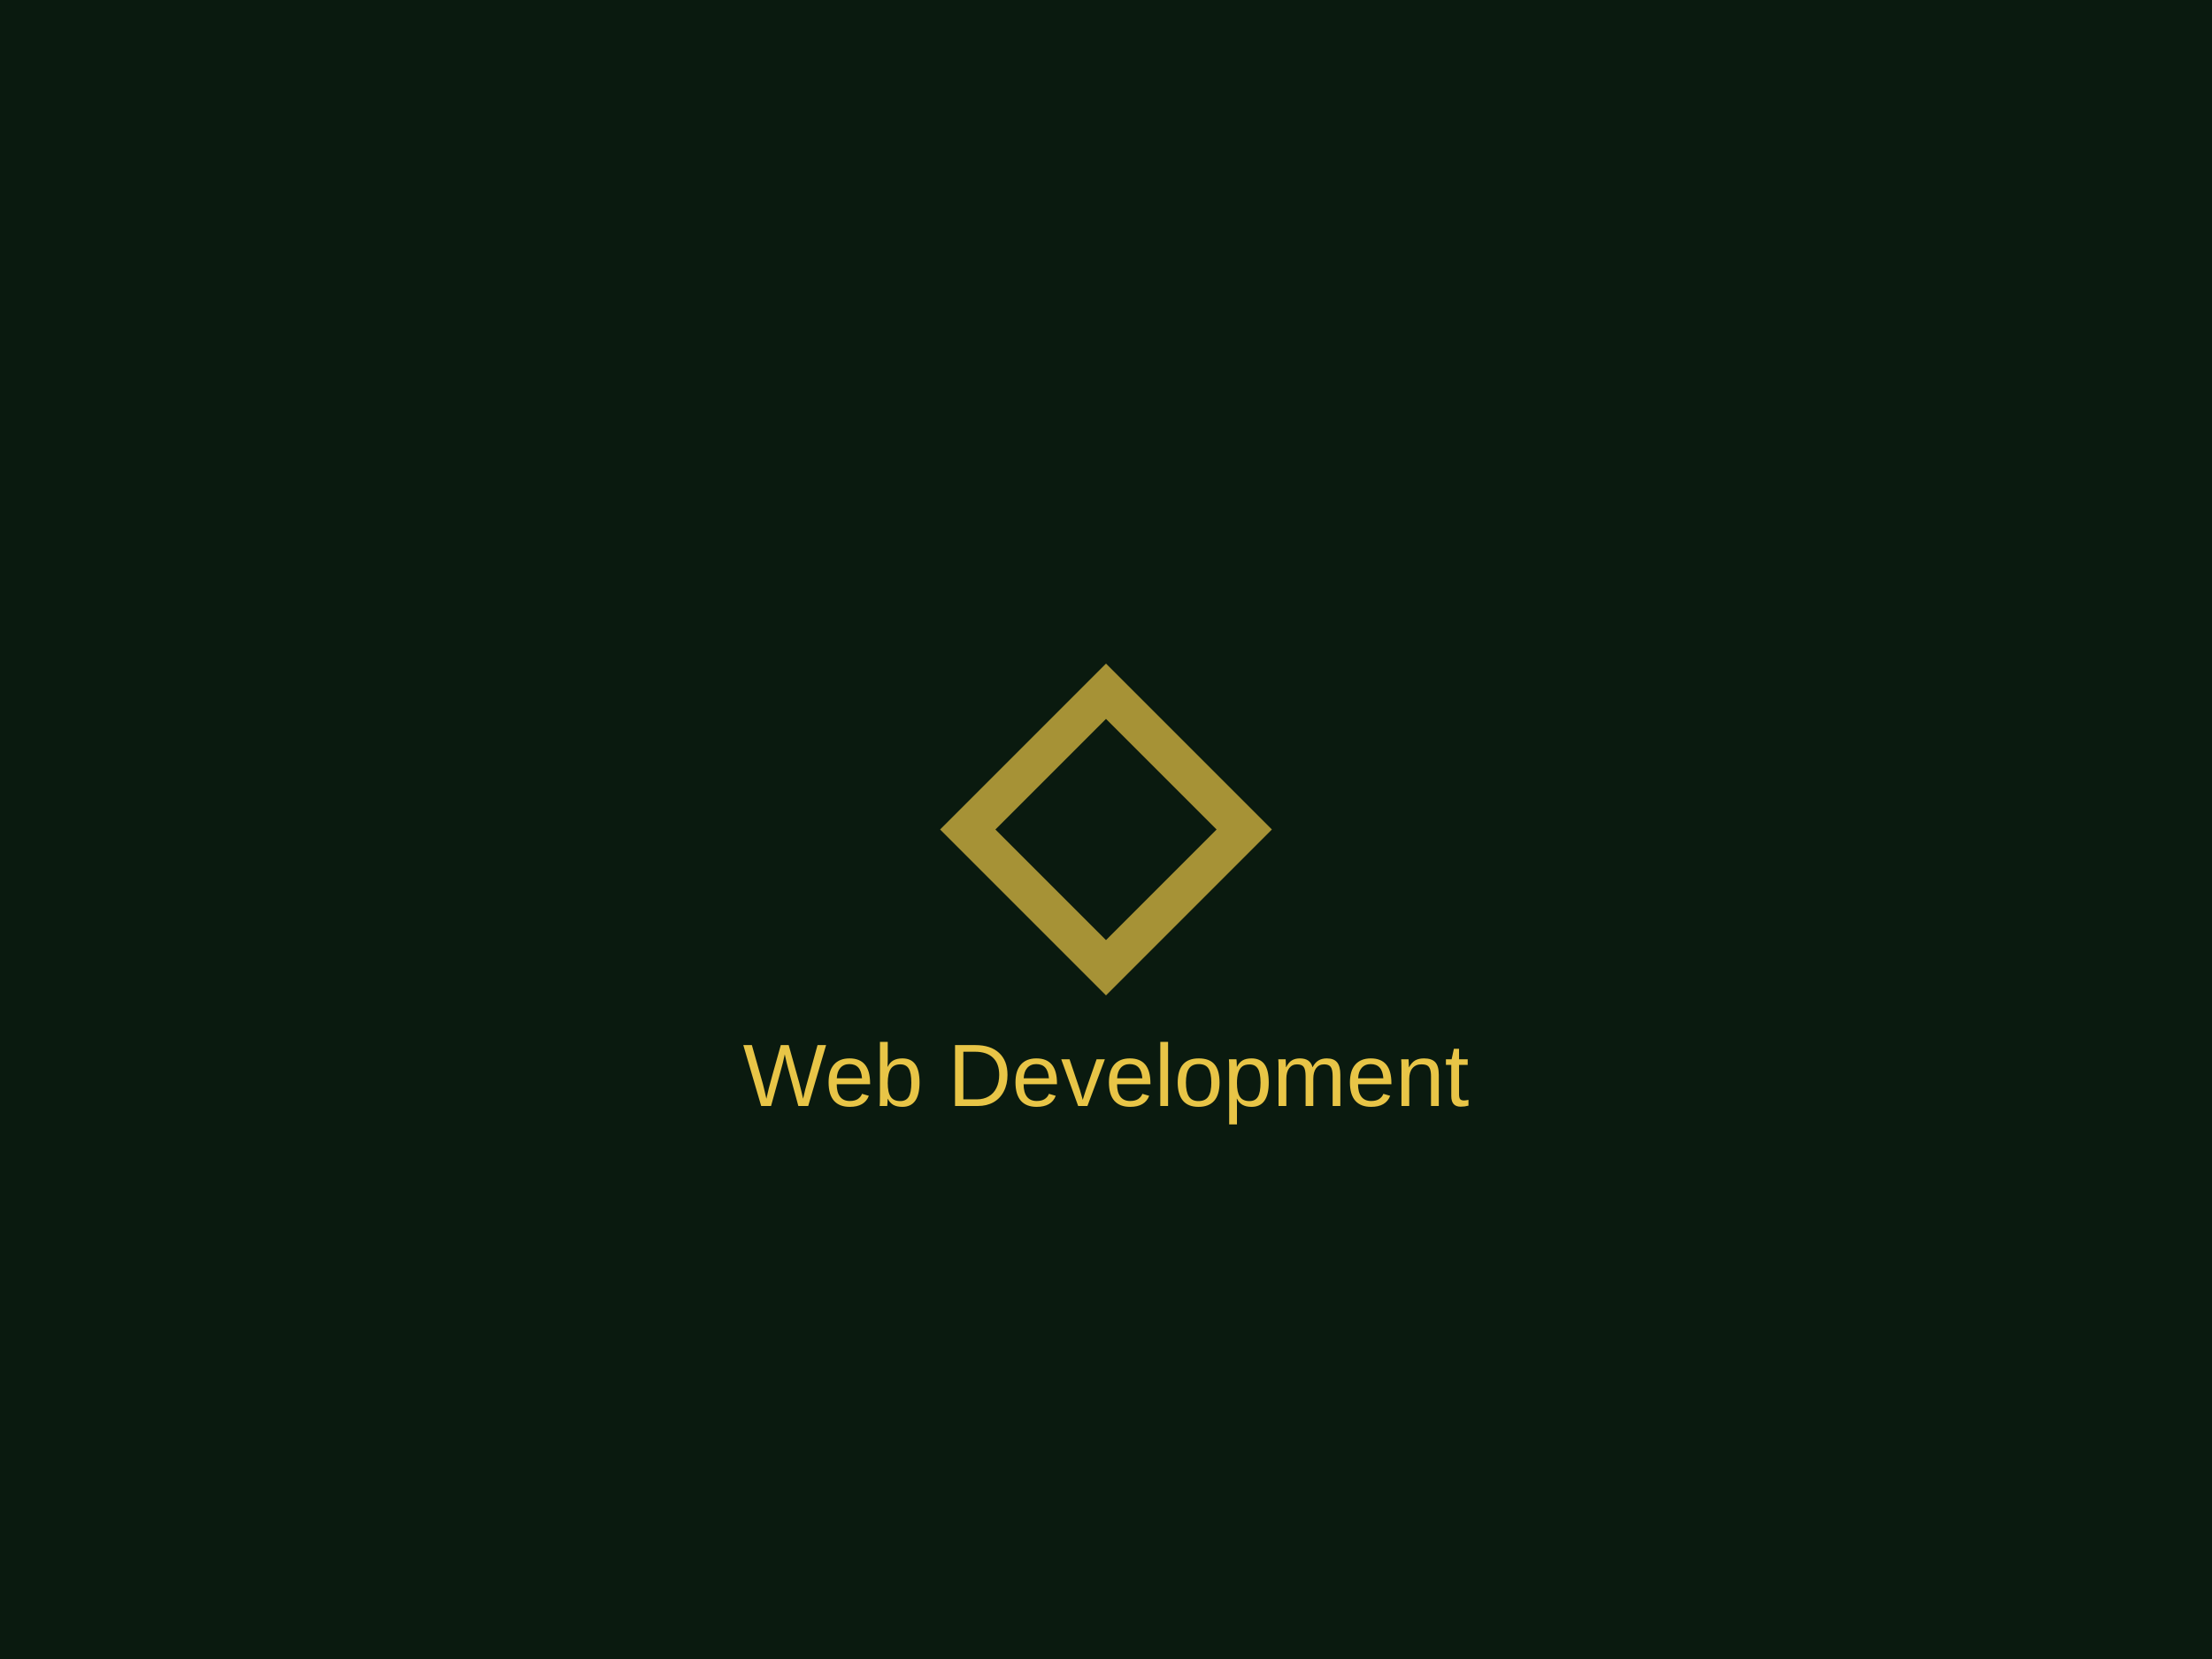
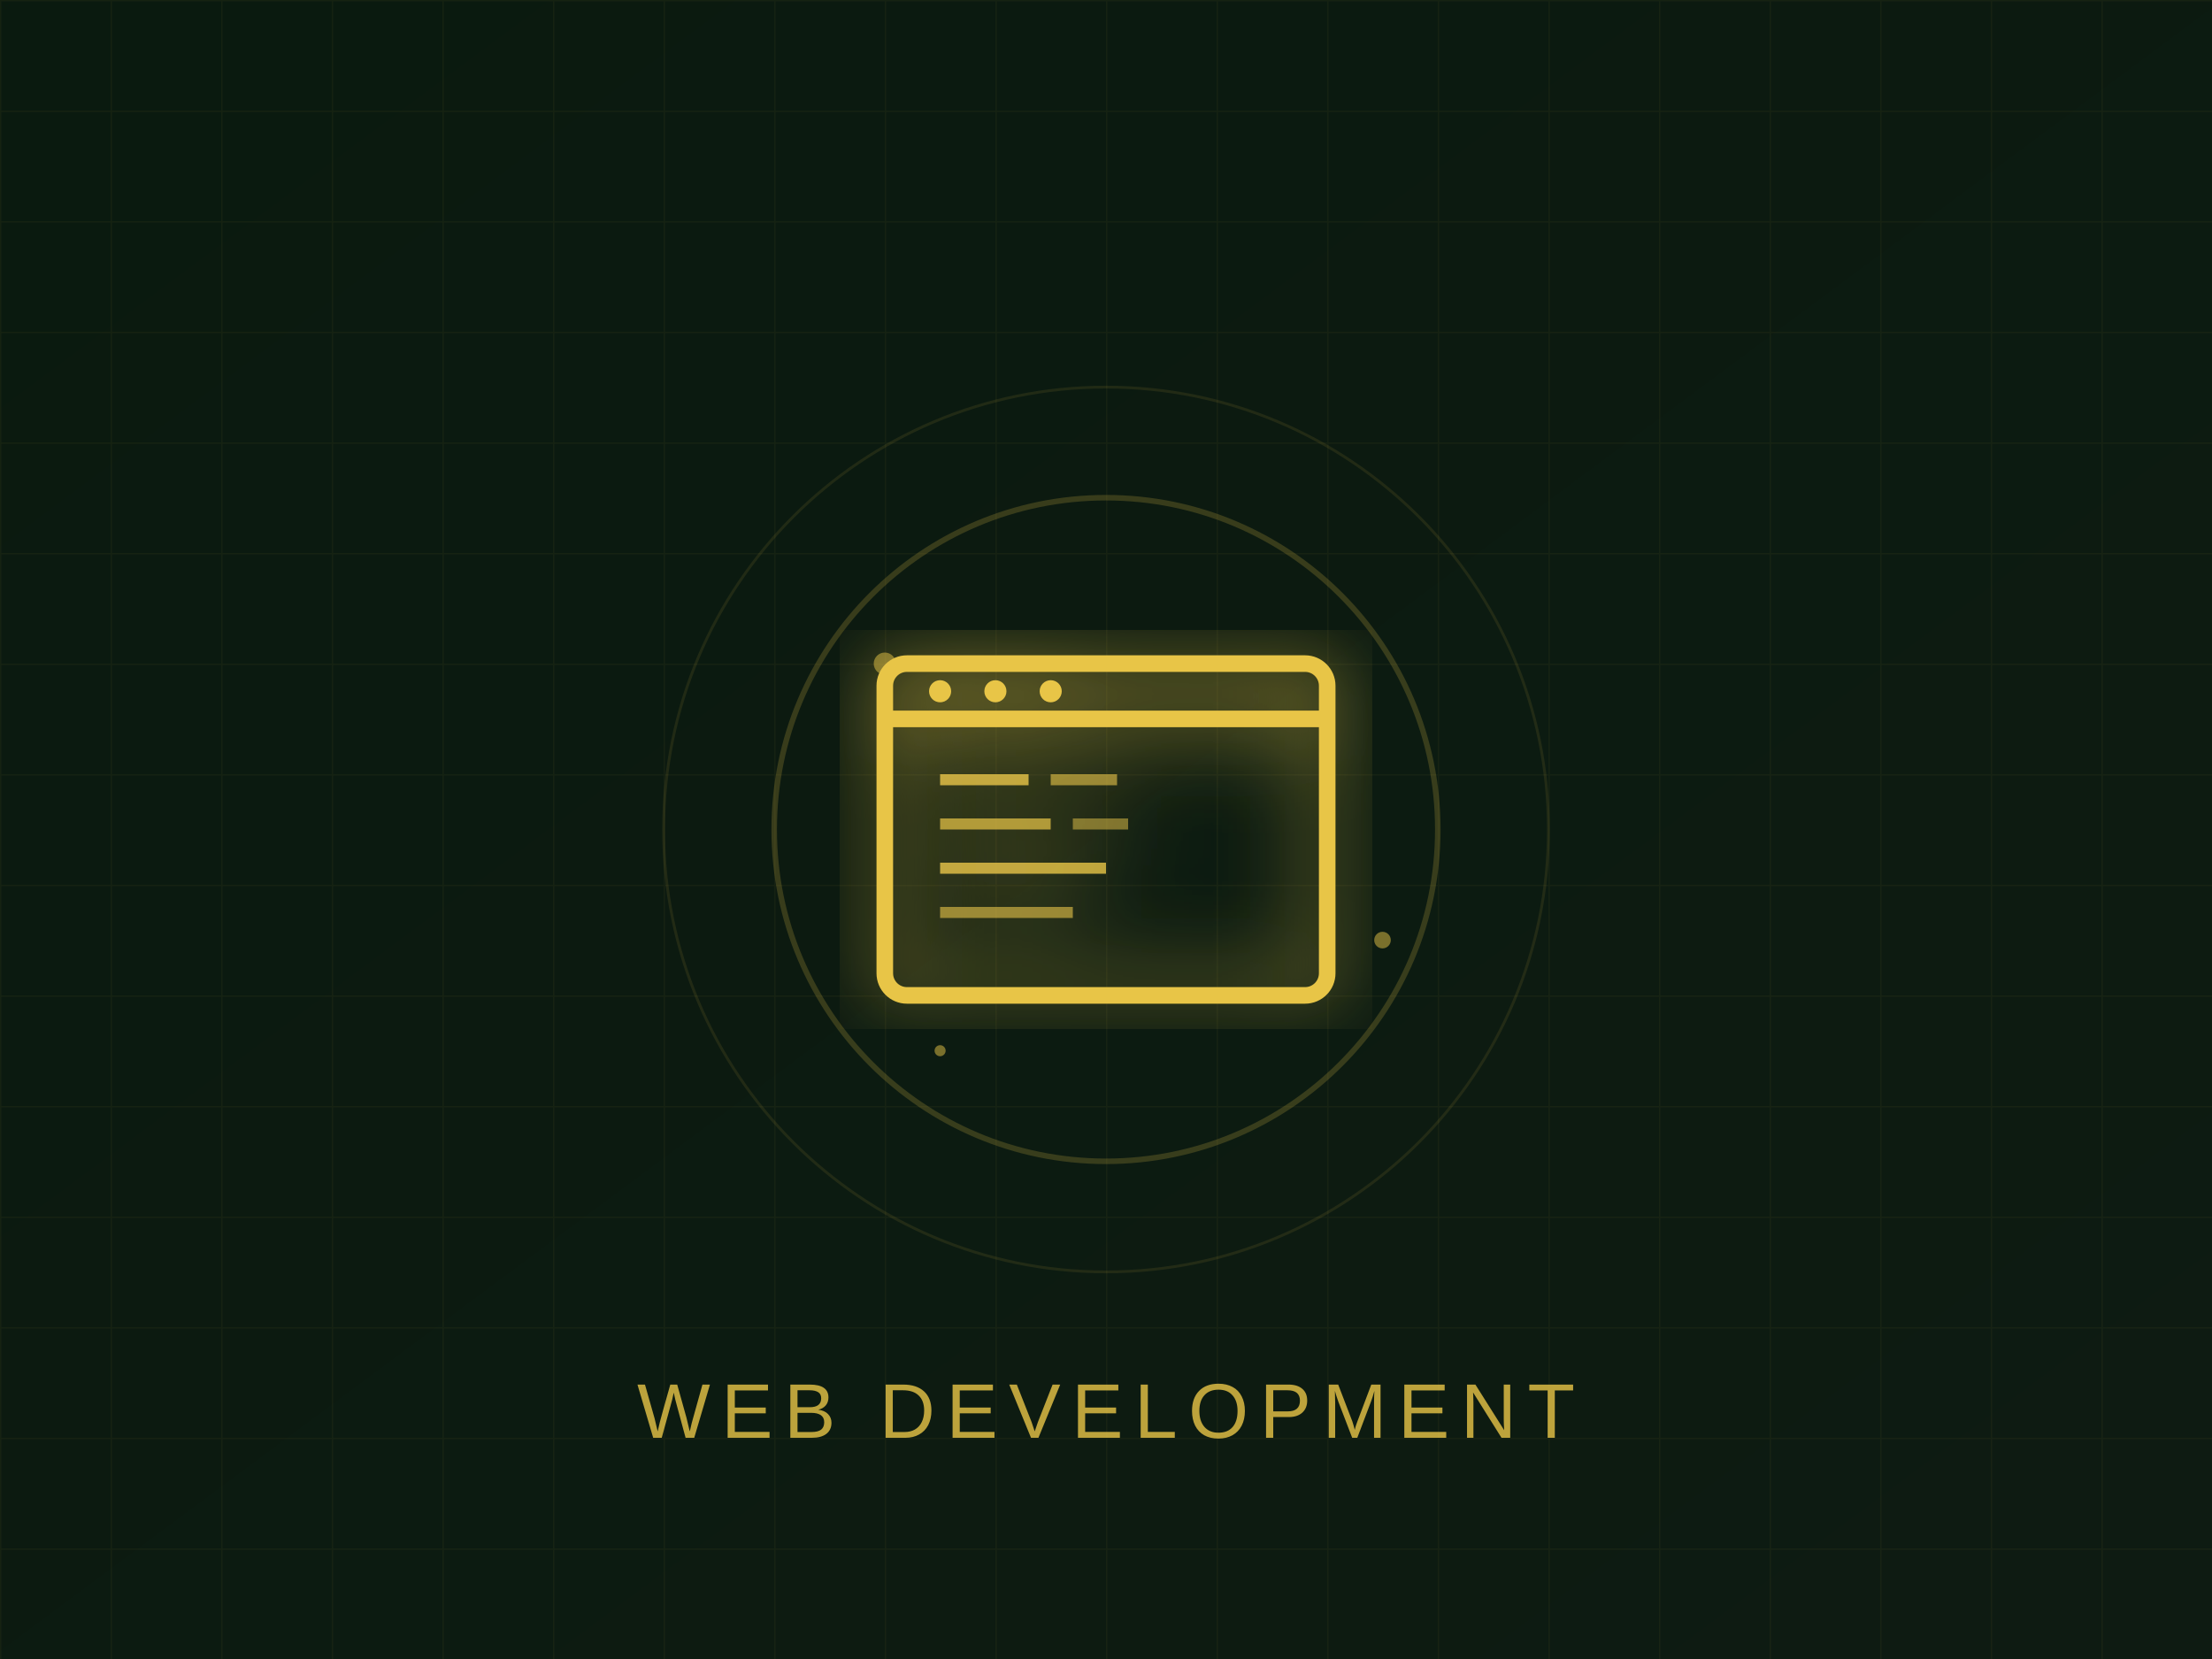
<svg xmlns="http://www.w3.org/2000/svg" width="400" height="300" viewBox="0 0 400 300">
-   <rect width="400" height="300" fill="#0a1a0f" />
-   <path d="M200,150 L200,150" stroke="#e8c547" stroke-width="2" opacity="0.1">
-     <animate attributeName="d" dur="10s" repeatCount="indefinite" values="M200,150 L200,150;               M100,50 C150,150 250,150 300,75;               M50,100 C150,50 250,250 350,100;               M100,50 C150,150 250,150 300,75;               M200,150 L200,150" />
-   </path>
-   <g fill="#e8c547" transform="translate(170, 120)">
-     <path d="M30,0 L60,30 L30,60 L0,30 Z" opacity="0.7" />
-     <path d="M30,10 L50,30 L30,50 L10,30 Z" fill="#0a1a0f" />
+   <defs>
+     <linearGradient id="bgGradient" x1="0%" y1="0%" x2="100%" y2="100%">
+       <stop offset="0%" style="stop-color:#0a1a0f;stop-opacity:1" />
+       <stop offset="100%" style="stop-color:#0e1b12;stop-opacity:1" />
+     </linearGradient>
+     <filter id="glow">
+       <feGaussianBlur stdDeviation="4" result="coloredBlur" />
+       <feMerge>
+         <feMergeNode in="coloredBlur" />
+         <feMergeNode in="SourceGraphic" />
+       </feMerge>
+     </filter>
+   </defs>
+   <rect width="400" height="300" fill="url(#bgGradient)" />
+   <g opacity="0.05">
+     <pattern id="grid" width="20" height="20" patternUnits="userSpaceOnUse">
+       <path d="M 20 0 L 0 0 0 20" fill="none" stroke="#e8c547" stroke-width="0.5" />
+     </pattern>
+     <rect width="400" height="300" fill="url(#grid)">
+       <animateTransform attributeName="transform" type="translate" from="0 0" to="20 20" dur="10s" repeatCount="indefinite" />
+     </rect>
  </g>
-   <text x="200" y="200" font-family="Arial" font-size="16" fill="#e8c547" text-anchor="middle">Web Development</text>
+   <g transform="translate(200, 150)">
+     <circle r="60" fill="none" stroke="#e8c547" stroke-width="1" opacity="0.2">
+       <animate attributeName="r" values="60;70;60" dur="4s" repeatCount="indefinite" />
+       <animate attributeName="opacity" values="0.2;0.4;0.2" dur="4s" repeatCount="indefinite" />
+     </circle>
+     <circle r="80" fill="none" stroke="#e8c547" stroke-width="0.5" opacity="0.1">
+       <animate attributeName="r" values="80;90;80" dur="5s" repeatCount="indefinite" />
+       <animate attributeName="opacity" values="0.1;0.3;0.1" dur="5s" repeatCount="indefinite" />
+     </circle>
+     <g transform="scale(2)" filter="url(#glow)">
+       <rect x="-20" y="-15" width="40" height="30" rx="2" fill="none" stroke="#e8c547" stroke-width="1.5" />
+       <line x1="-20" y1="-10" x2="20" y2="-10" stroke="#e8c547" stroke-width="1.5" />
+       <circle cx="-15" cy="-12.5" r="1" fill="#e8c547" />
+       <circle cx="-10" cy="-12.5" r="1" fill="#e8c547" />
+       <circle cx="-5" cy="-12.5" r="1" fill="#e8c547" />
+       <g transform="translate(-15, -5)">
+         <rect x="0" y="0" width="8" height="1" fill="#e8c547" opacity="0.8">
+           <animate attributeName="width" values="8;12;8" dur="2s" repeatCount="indefinite" />
+         </rect>
+         <rect x="10" y="0" width="6" height="1" fill="#e8c547" opacity="0.6">
+           <animate attributeName="width" values="6;10;6" dur="2.5s" repeatCount="indefinite" />
+         </rect>
+         <rect x="0" y="4" width="10" height="1" fill="#e8c547" opacity="0.7">
+           <animate attributeName="width" values="10;15;10" dur="3s" repeatCount="indefinite" />
+         </rect>
+         <rect x="12" y="4" width="5" height="1" fill="#e8c547" opacity="0.5">
+           <animate attributeName="width" values="5;8;5" dur="2s" repeatCount="indefinite" />
+         </rect>
+         <rect x="0" y="8" width="15" height="1" fill="#e8c547" opacity="0.8">
+           <animate attributeName="width" values="15;20;15" dur="2.5s" repeatCount="indefinite" />
+         </rect>
+         <rect x="0" y="12" width="12" height="1" fill="#e8c547" opacity="0.6">
+           <animate attributeName="width" values="12;18;12" dur="3s" repeatCount="indefinite" />
+         </rect>
+       </g>
+     </g>
+     <g opacity="0.5">
+       <circle cx="-40" cy="-30" r="2" fill="#e8c547">
+         <animateTransform attributeName="transform" type="translate" values="0,0; 10,-10; 0,0" dur="6s" repeatCount="indefinite" />
+       </circle>
+       <circle cx="50" cy="20" r="1.5" fill="#e8c547">
+         <animateTransform attributeName="transform" type="translate" values="0,0; -15,10; 0,0" dur="8s" repeatCount="indefinite" />
+       </circle>
+       <circle cx="-30" cy="40" r="1" fill="#e8c547">
+         <animateTransform attributeName="transform" type="translate" values="0,0; 20,-15; 0,0" dur="7s" repeatCount="indefinite" />
+       </circle>
+     </g>
+   </g>
+   <text x="200" y="260" font-family="Arial, sans-serif" font-size="14" fill="#e8c547" text-anchor="middle" opacity="0.8" letter-spacing="2">WEB DEVELOPMENT</text>
</svg>
